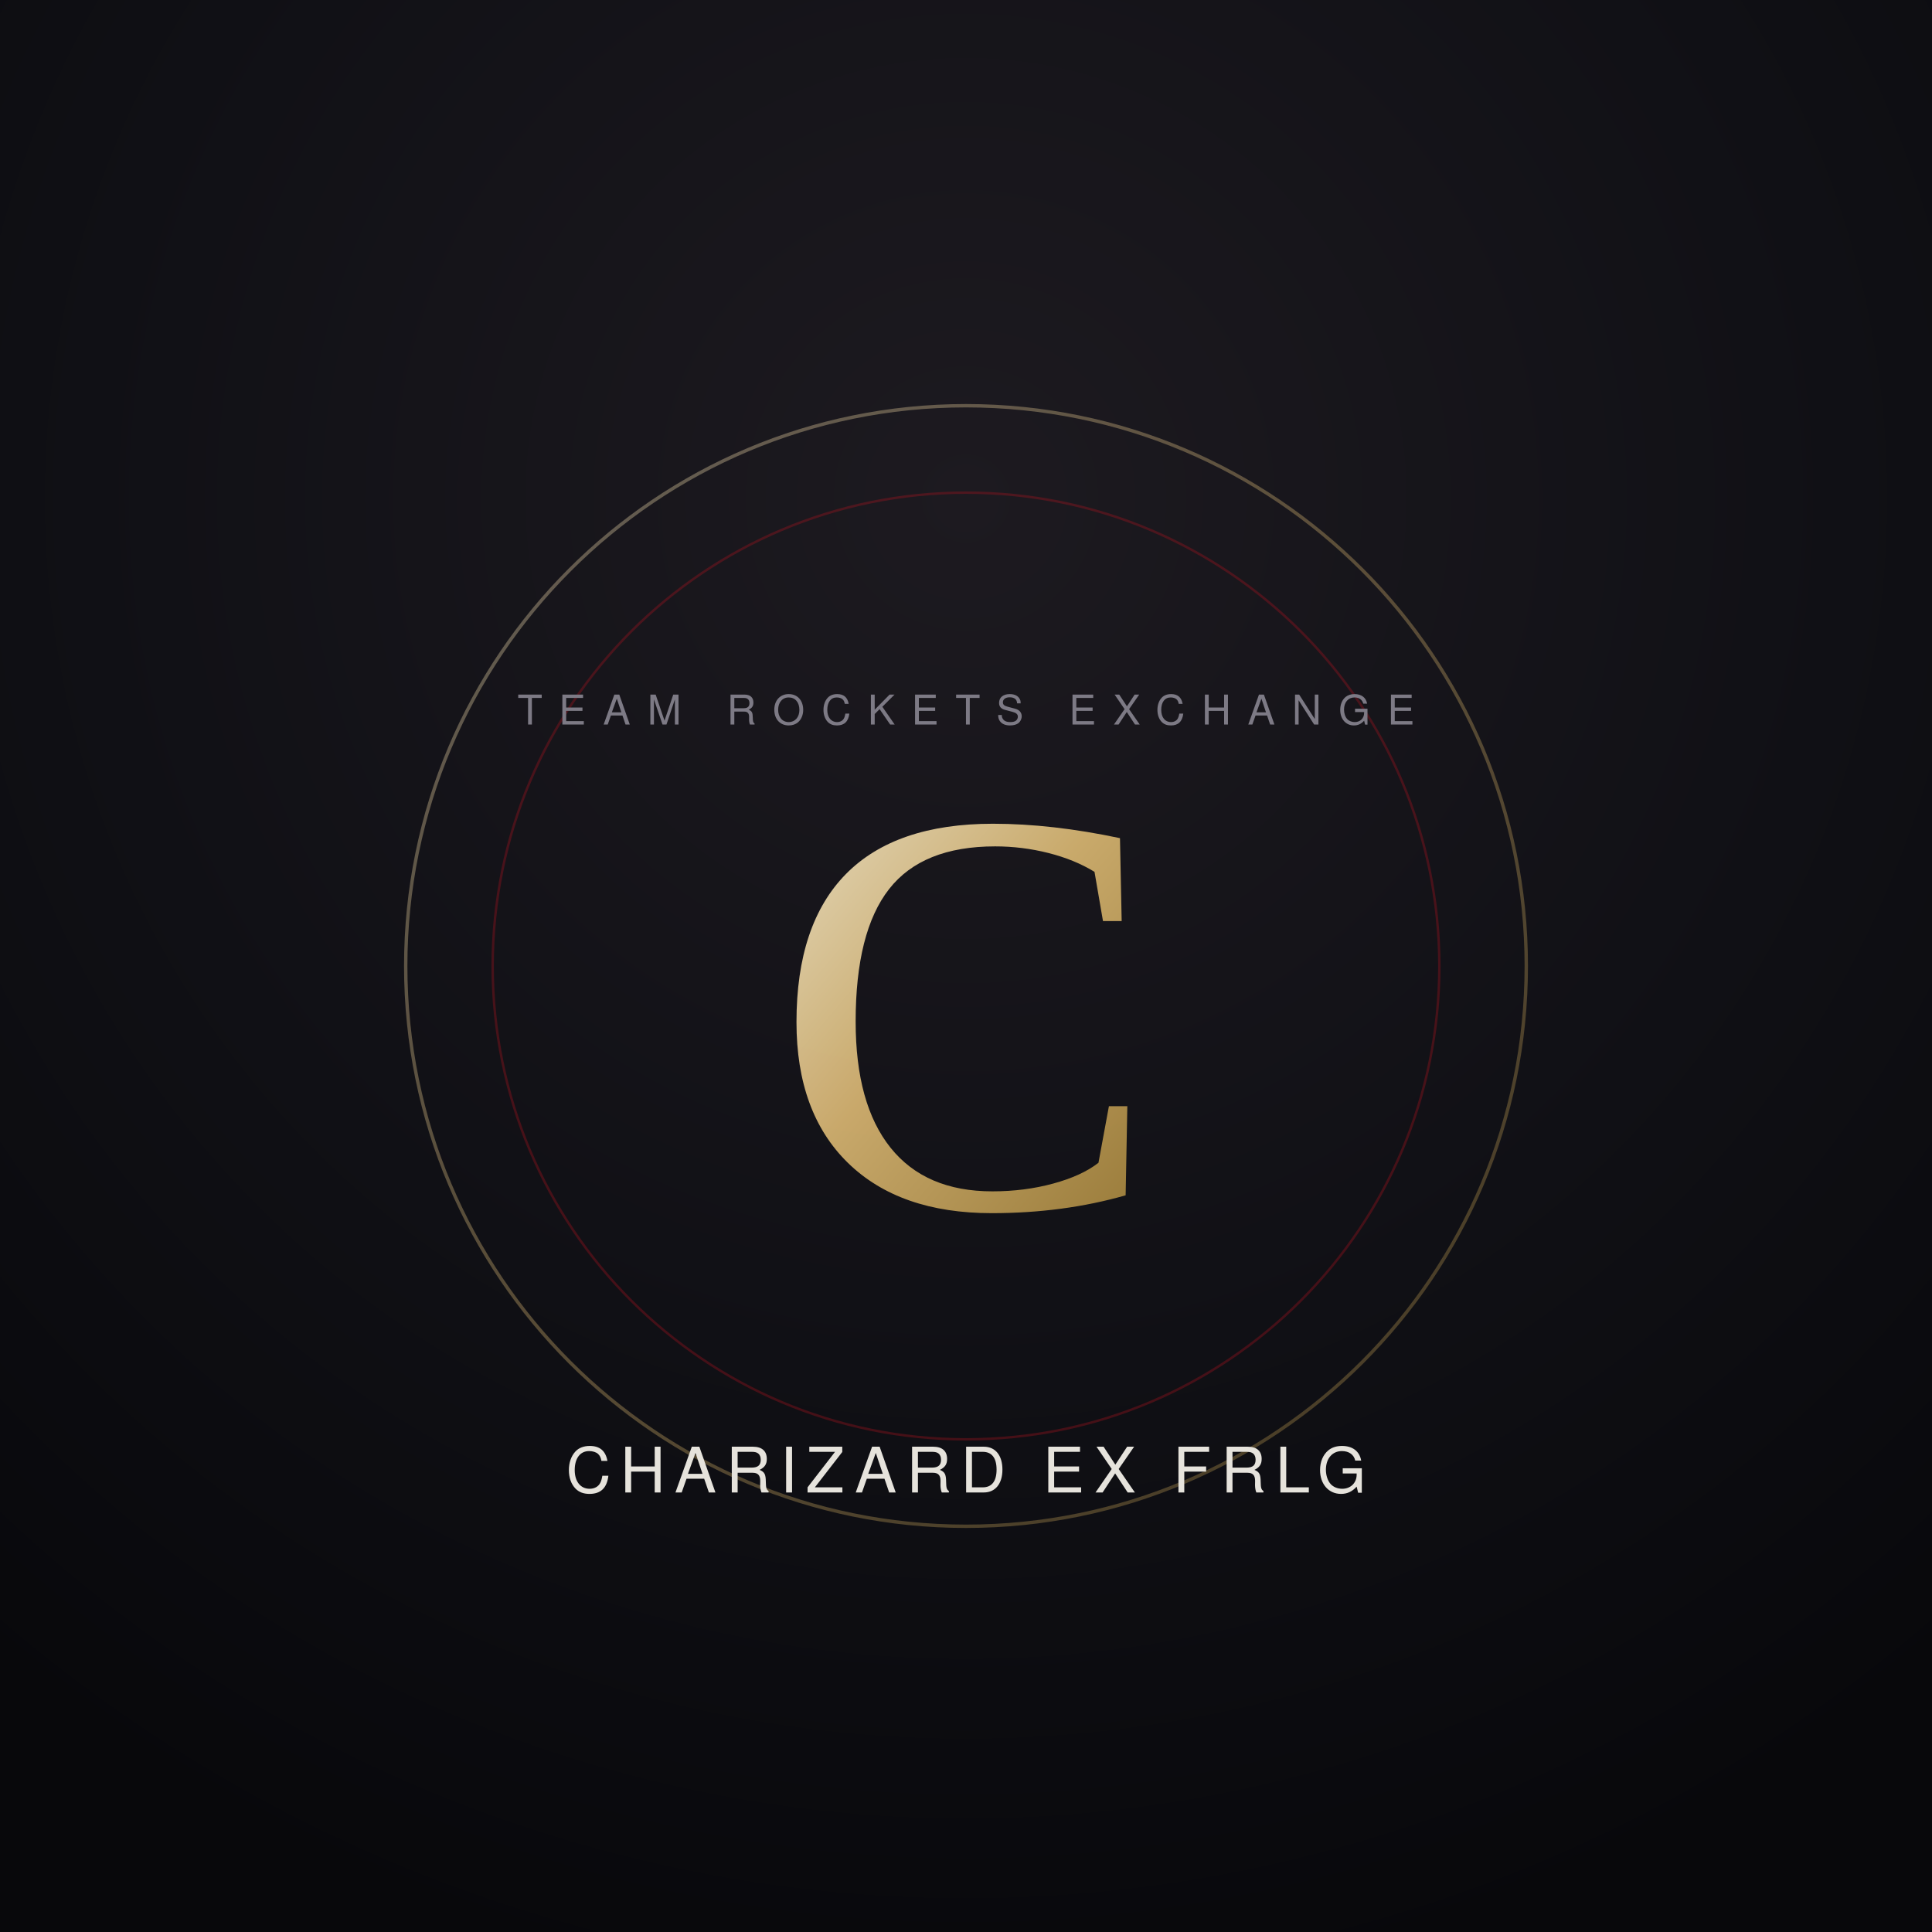
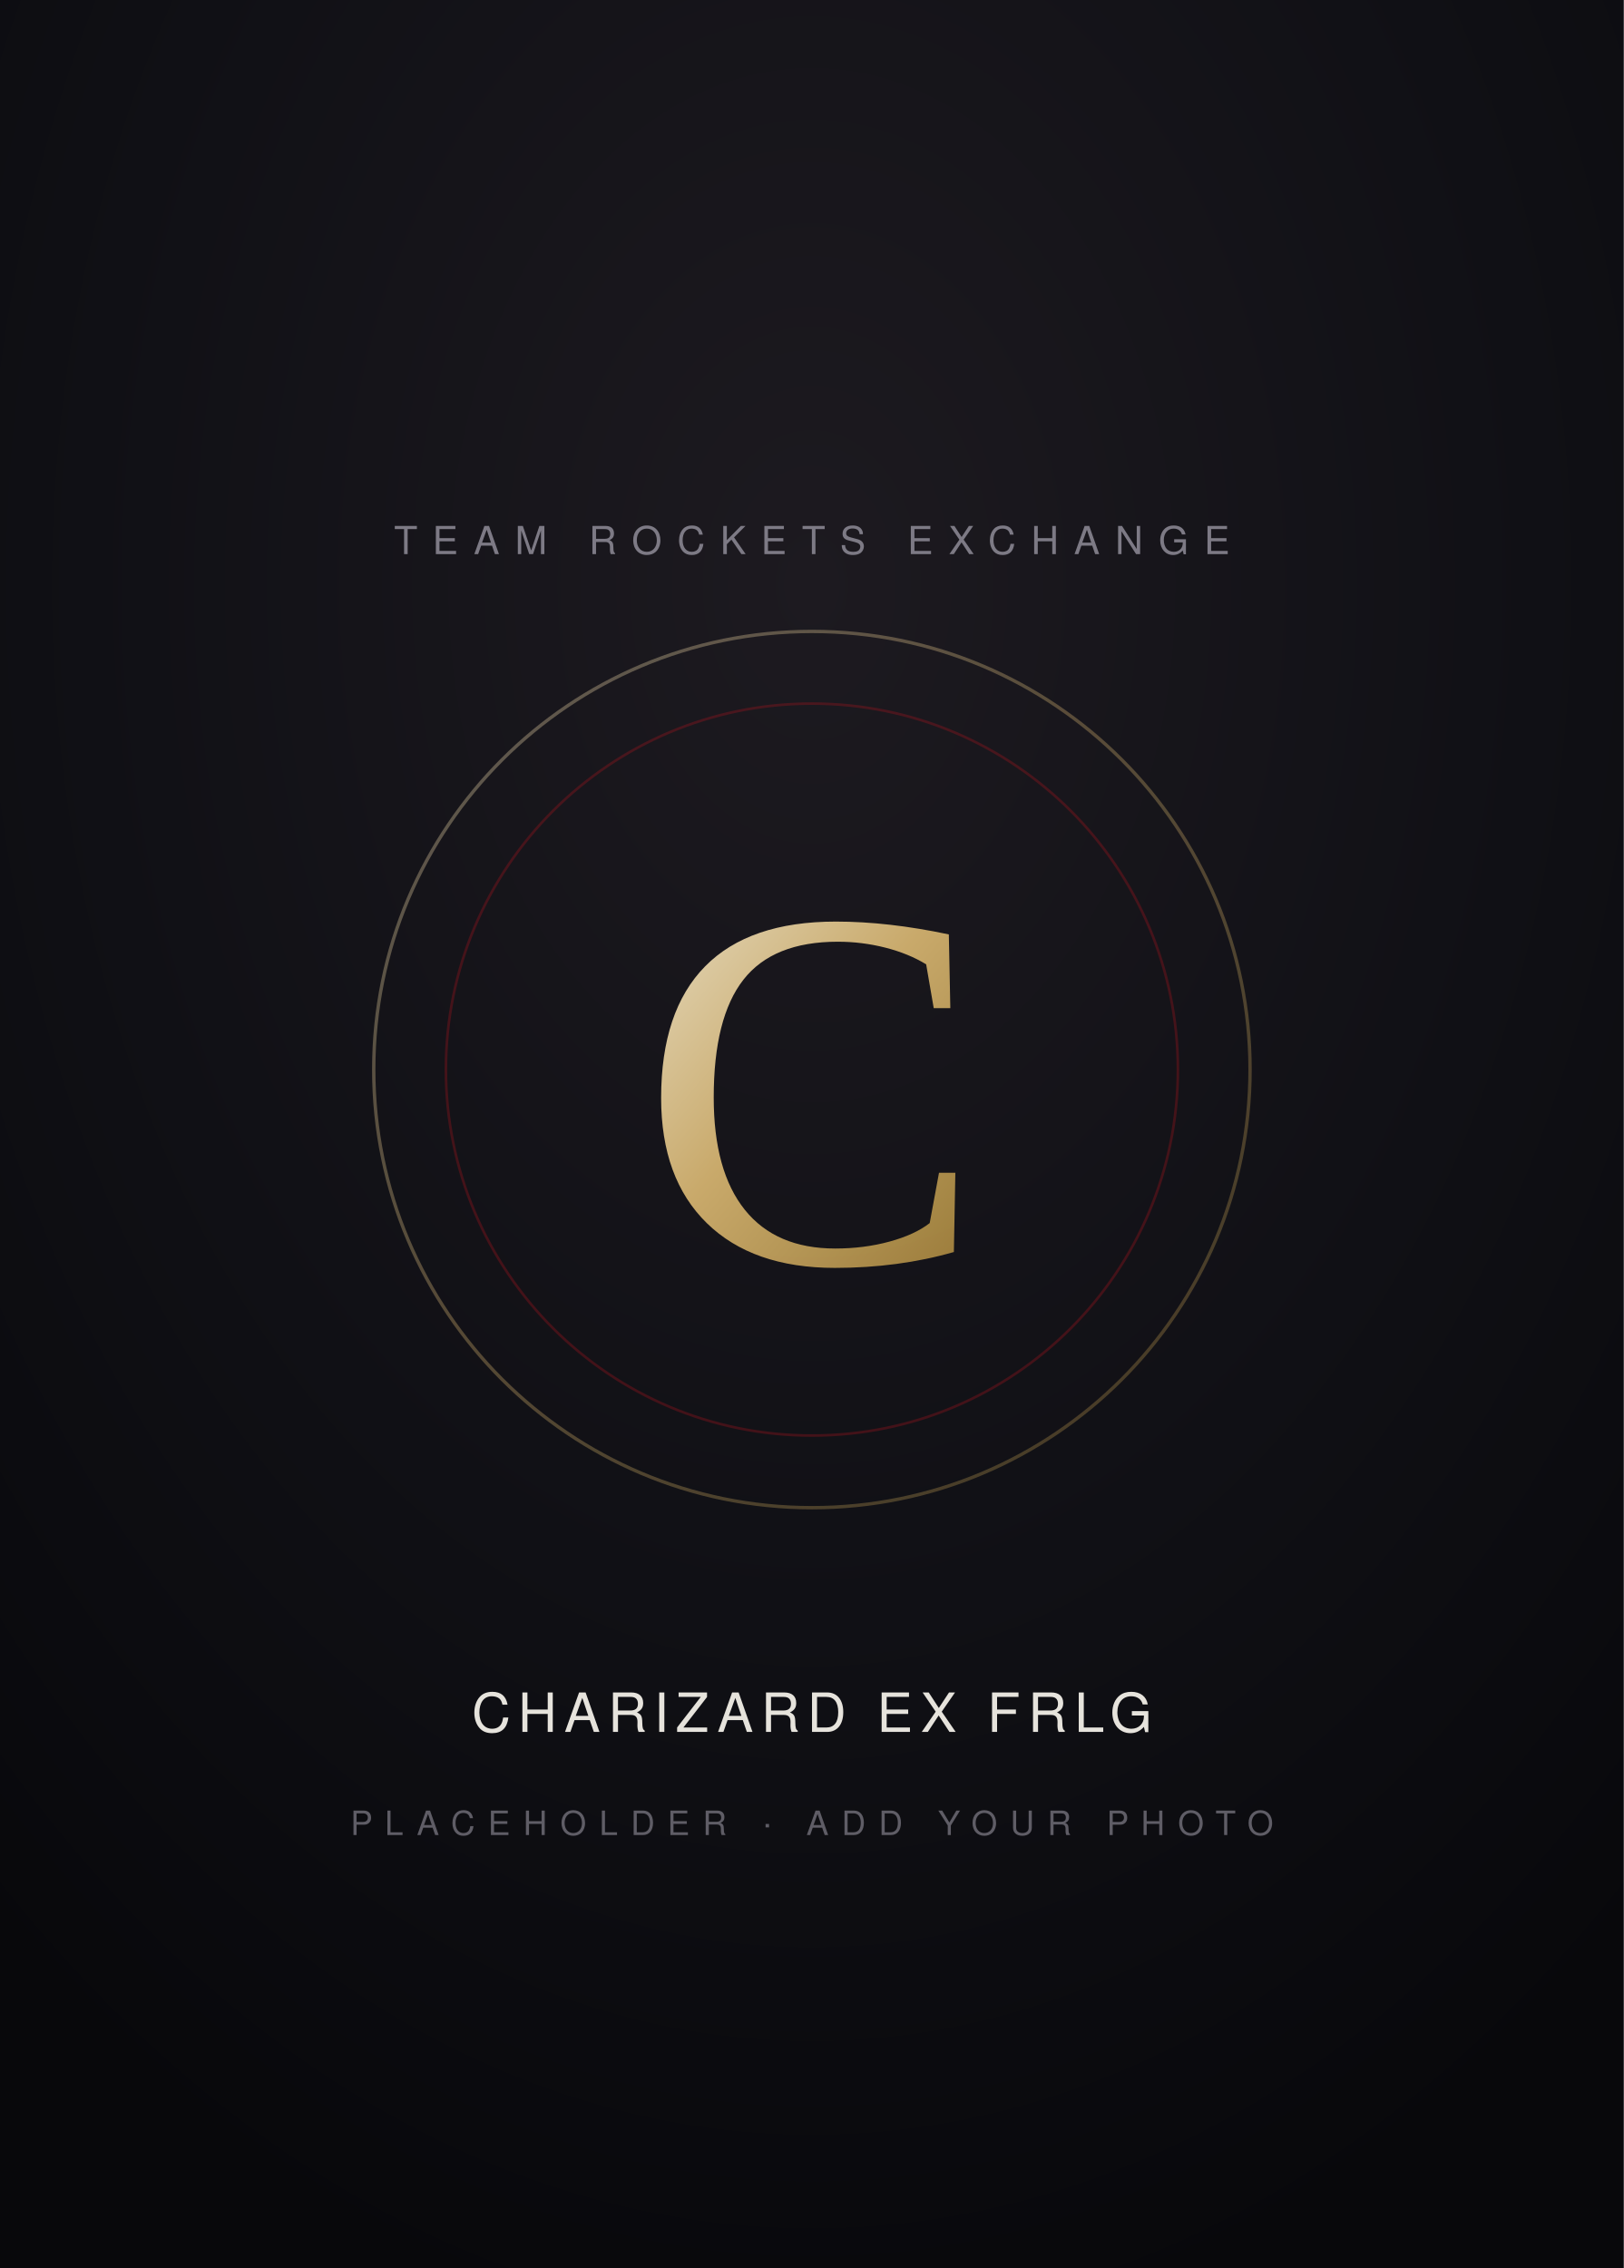
- <svg xmlns="http://www.w3.org/2000/svg" viewBox="0 0 800 800" width="800" height="800">
+ <svg xmlns="http://www.w3.org/2000/svg" viewBox="0 0 630 880" width="630" height="880">
  <defs>
    <radialGradient id="bg" cx="50%" cy="26%" r="78%">
      <stop offset="0%" stop-color="#1d1a20" />
      <stop offset="58%" stop-color="#101015" />
      <stop offset="100%" stop-color="#08080b" />
    </radialGradient>
    <linearGradient id="gold" x1="0%" y1="0%" x2="100%" y2="100%">
      <stop offset="0%" stop-color="#f4e6c4" />
      <stop offset="45%" stop-color="#d8b672" />
      <stop offset="100%" stop-color="#a8873f" />
    </linearGradient>
  </defs>
-   <rect width="800" height="800" fill="url(#bg)" />
-   <circle cx="400" cy="400" r="232" fill="none" stroke="url(#gold)" stroke-opacity=".36" stroke-width="1.4" />
-   <circle cx="400" cy="400" r="196" fill="none" stroke="#c1121f" stroke-opacity=".3" stroke-width="1" />
-   <text x="400" y="300" text-anchor="middle" font-family="Helvetica,Arial,sans-serif" font-size="17" letter-spacing="7" fill="#7d7a85">TEAM ROCKETS EXCHANGE</text>
-   <text x="400" y="500" text-anchor="middle" font-family="Georgia,'Times New Roman',serif" font-size="240" fill="url(#gold)" fill-opacity=".92">C</text>
-   <text x="400" y="618" text-anchor="middle" font-family="Helvetica,Arial,sans-serif" font-size="26" letter-spacing="4" fill="#e6e3dc">CHARIZARD EX FRLG</text>
+   <rect width="630" height="880" fill="url(#bg)" />
+   <circle cx="315" cy="415" r="170" fill="none" stroke="url(#gold)" stroke-opacity=".34" stroke-width="1.3" />
+   <circle cx="315" cy="415" r="142" fill="none" stroke="#c1121f" stroke-opacity=".28" stroke-width="1" />
+   <text x="315" y="215" text-anchor="middle" font-family="Helvetica,Arial,sans-serif" font-size="15" letter-spacing="6" fill="#7d7a85">TEAM ROCKETS EXCHANGE</text>
+   <text x="315" y="490" text-anchor="middle" font-family="Georgia,'Times New Roman',serif" font-size="200" fill="url(#gold)" fill-opacity=".92">C</text>
+   <text x="315" y="672" text-anchor="middle" font-family="Helvetica,Arial,sans-serif" font-size="21" letter-spacing="3" fill="#e6e3dc">CHARIZARD EX FRLG</text>
+   <text x="315" y="712" text-anchor="middle" font-family="Helvetica,Arial,sans-serif" font-size="13" letter-spacing="5" fill="#5f5d66">PLACEHOLDER · ADD YOUR PHOTO</text>
</svg>
